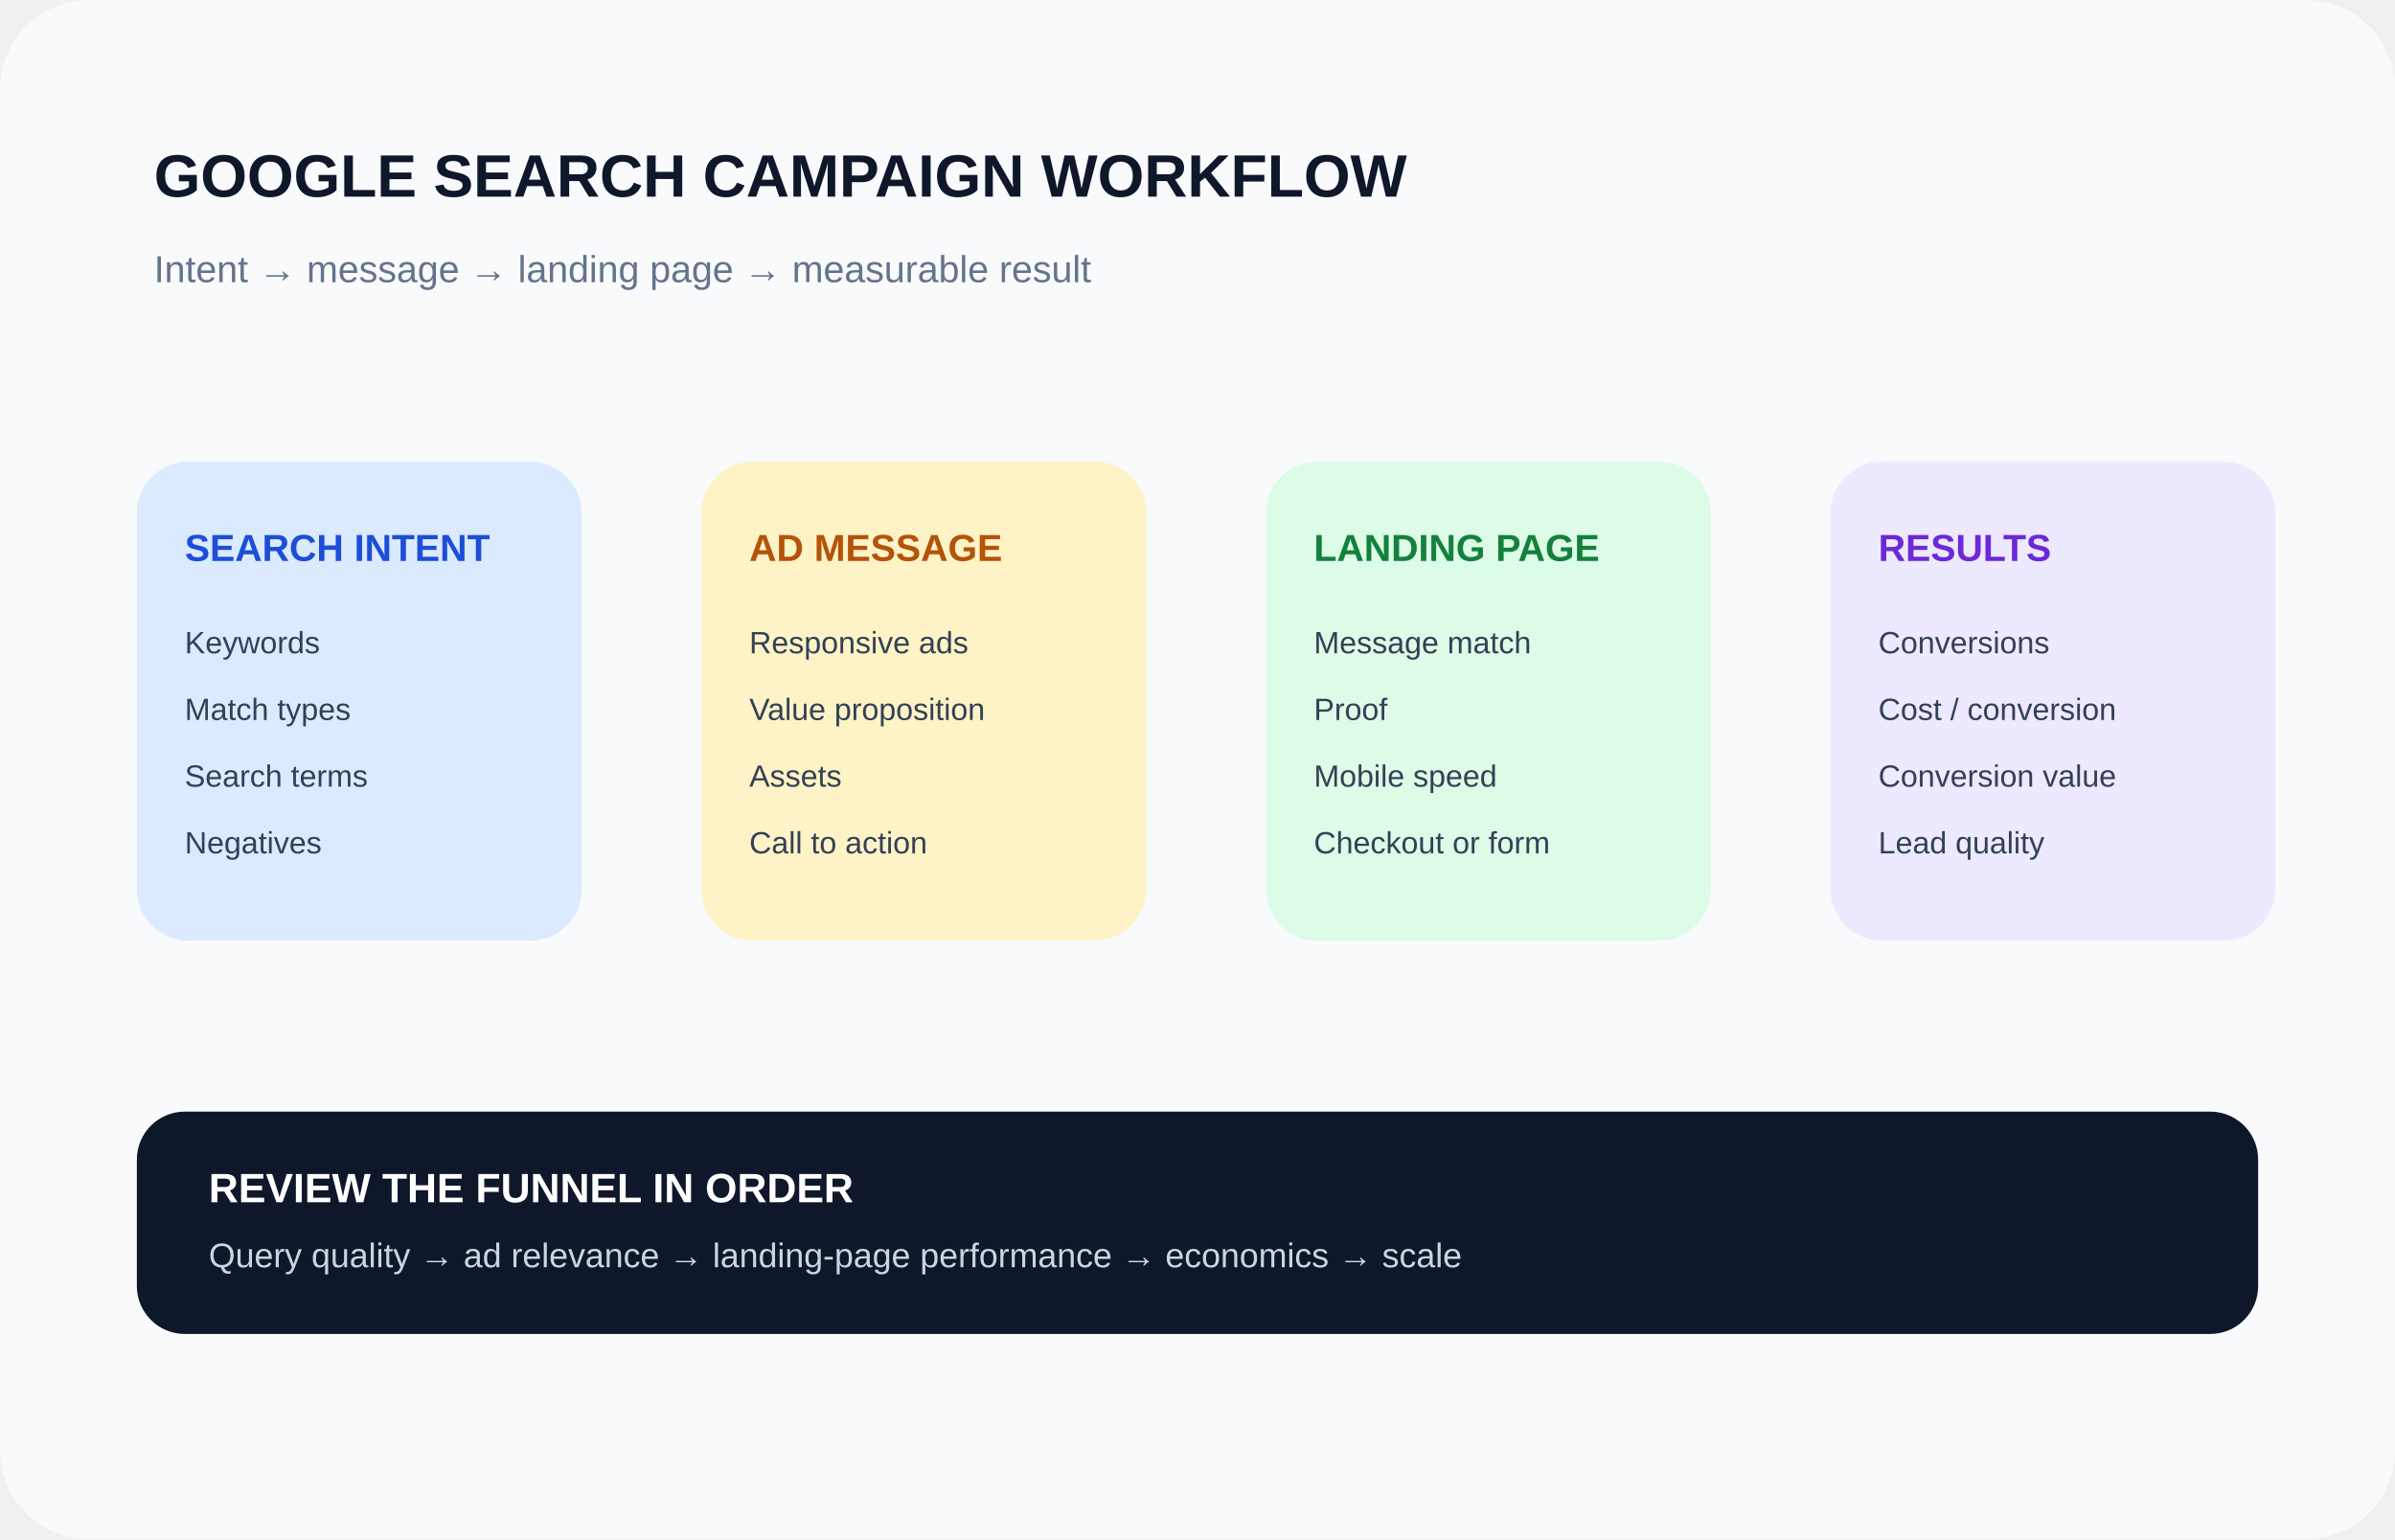
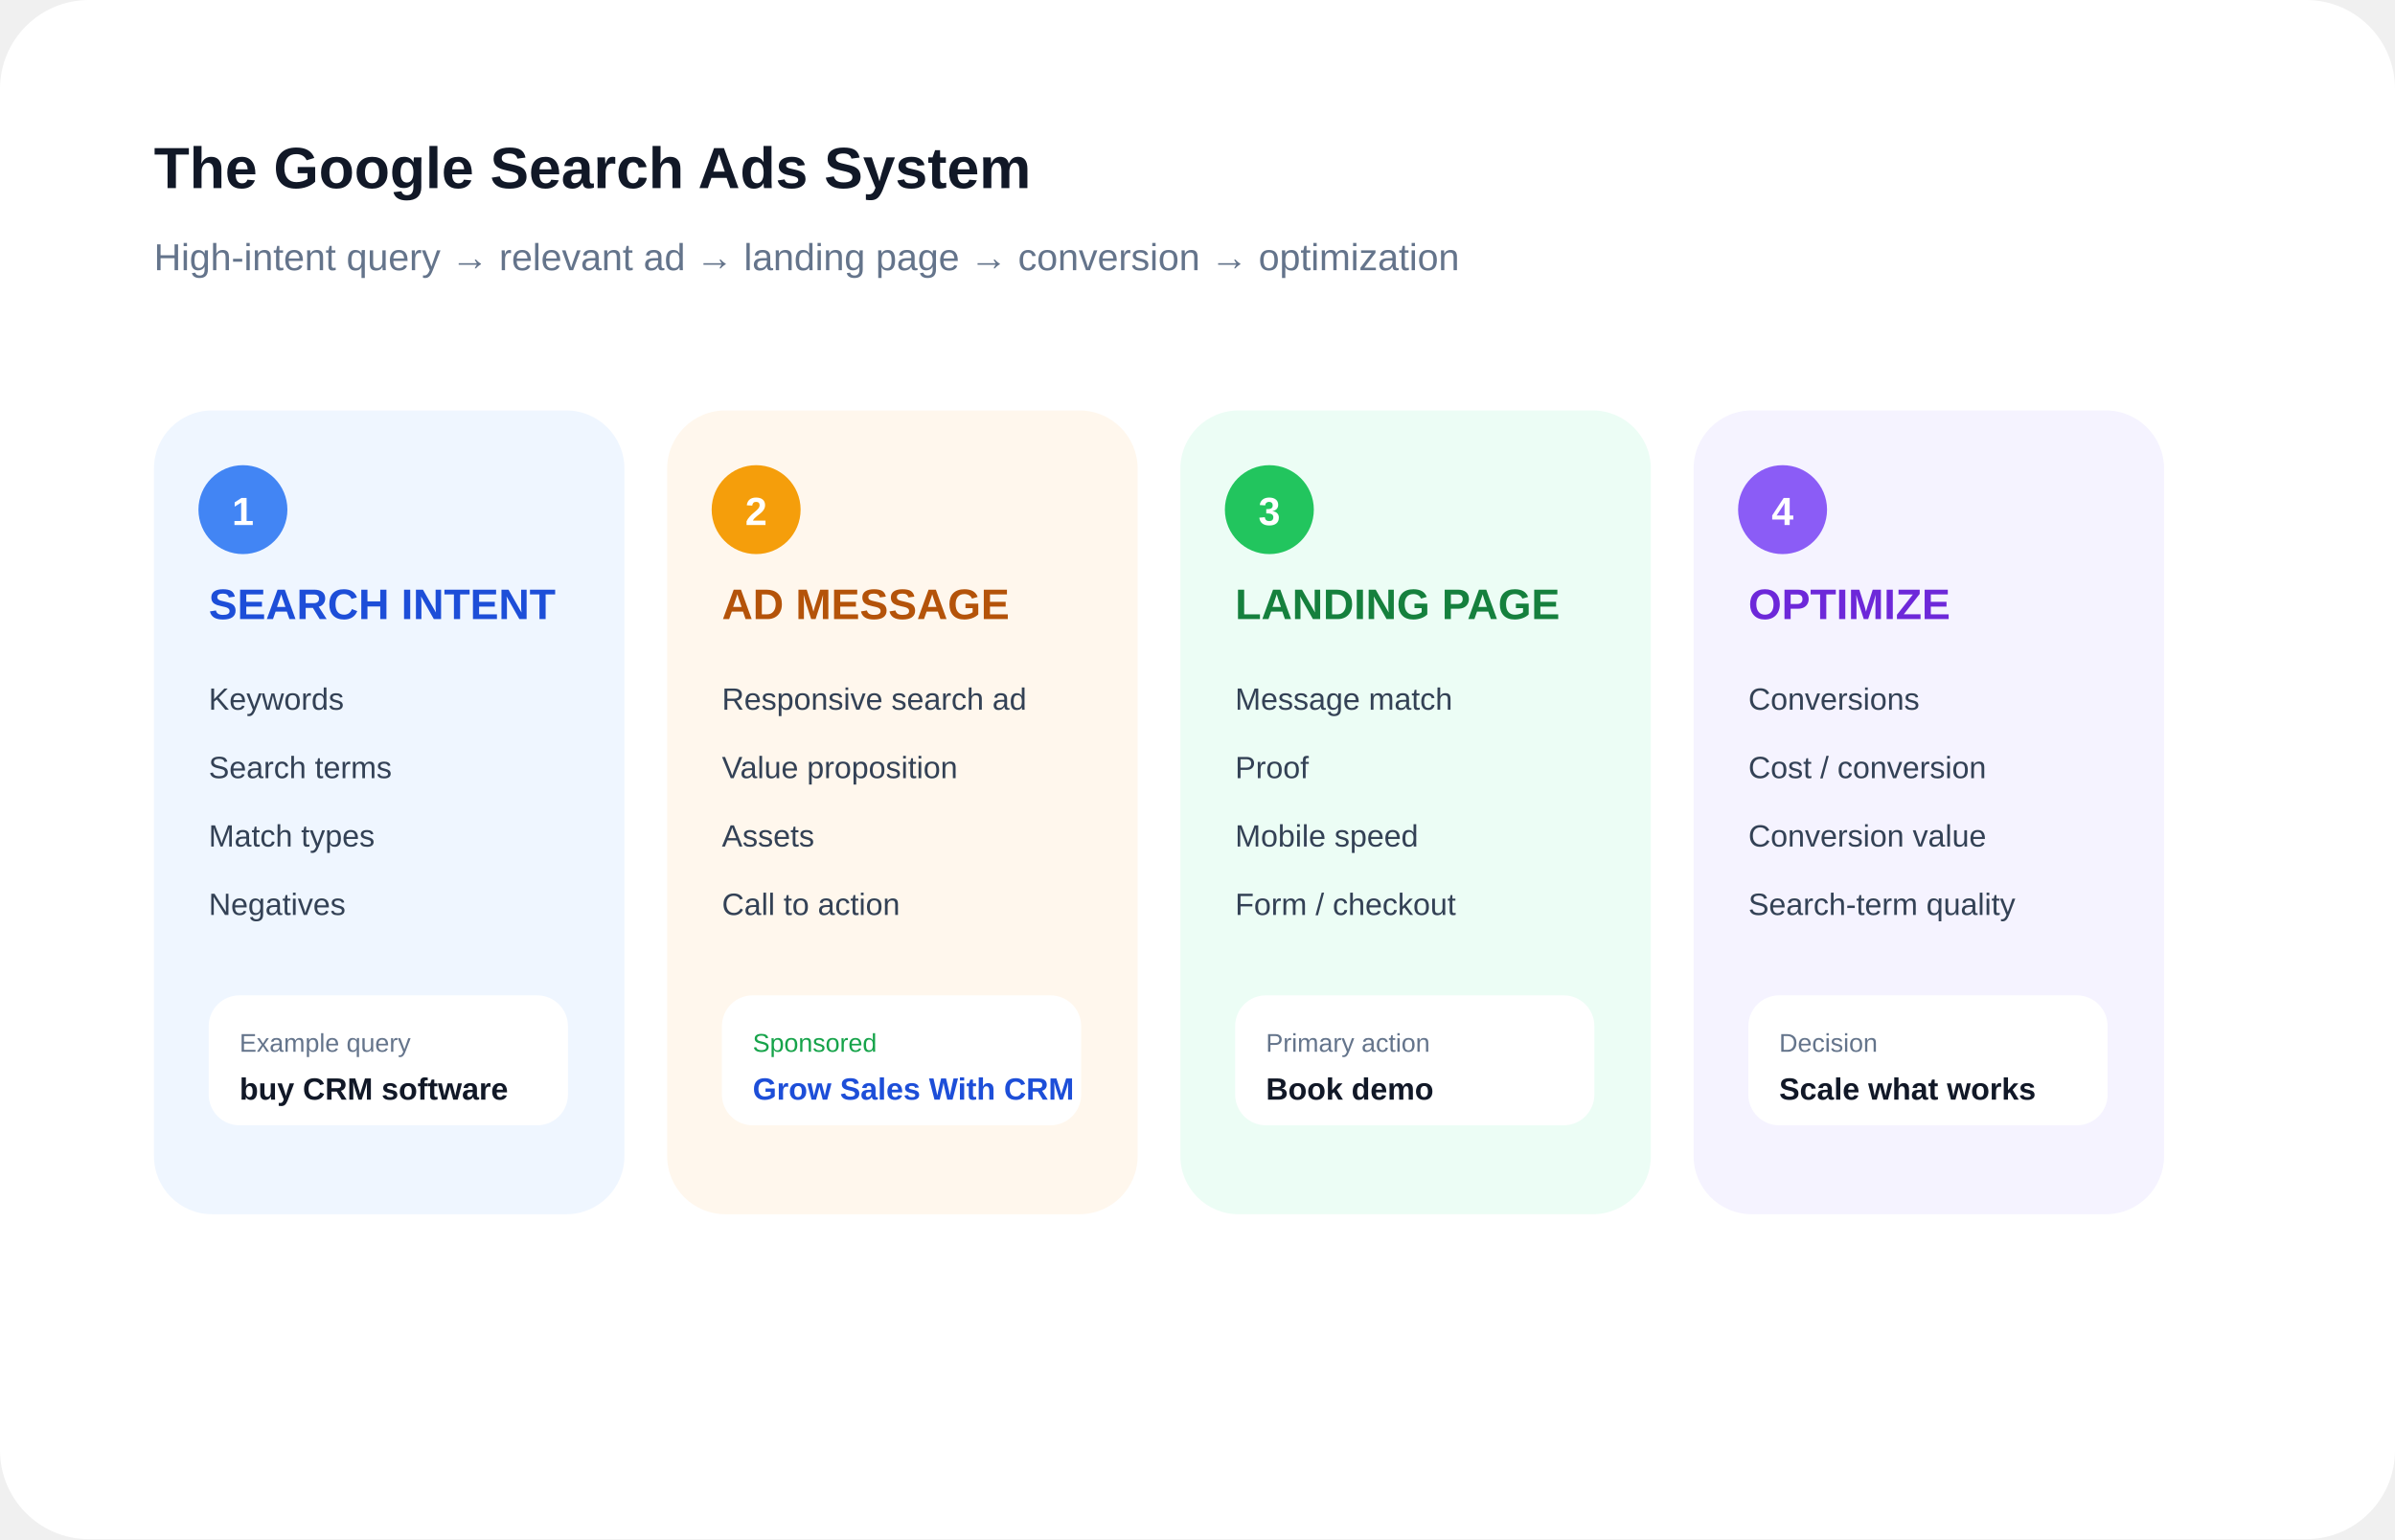
- <svg xmlns="http://www.w3.org/2000/svg" viewBox="0 0 1400 900">
-   <rect width="1400" height="900" rx="52" fill="#f8fafc" />
-   <text x="90" y="115" font-family="Arial" font-size="35" font-weight="900" fill="#0f172a">GOOGLE SEARCH CAMPAIGN WORKFLOW</text>
-   <text x="90" y="165" font-family="Arial" font-size="22" fill="#64748b">Intent → message → landing page → measurable result</text>
-   <g transform="translate(80 270)" font-family="Arial">
-     <rect width="260" height="280" rx="30" fill="#dbeafe" />
-     <text x="28" y="58" font-size="22" font-weight="900" fill="#1d4ed8">SEARCH INTENT</text>
-     <text x="28" y="112" font-size="18" fill="#334155">Keywords</text>
-     <text x="28" y="151" font-size="18" fill="#334155">Match types</text>
-     <text x="28" y="190" font-size="18" fill="#334155">Search terms</text>
-     <text x="28" y="229" font-size="18" fill="#334155">Negatives</text>
-     <g transform="translate(330)">
-       <rect width="260" height="280" rx="30" fill="#fef3c7" />
-       <text x="28" y="58" font-size="22" font-weight="900" fill="#b45309">AD MESSAGE</text>
-       <text x="28" y="112" font-size="18" fill="#334155">Responsive ads</text>
-       <text x="28" y="151" font-size="18" fill="#334155">Value proposition</text>
-       <text x="28" y="190" font-size="18" fill="#334155">Assets</text>
-       <text x="28" y="229" font-size="18" fill="#334155">Call to action</text>
+ <svg xmlns="http://www.w3.org/2000/svg" viewBox="0 0 1400 900" role="img">
+   <rect width="1400" height="900" rx="52" fill="#ffffff" />
+   <text x="90" y="110" font-family="Arial" font-size="34" font-weight="900" fill="#111827">The Google Search Ads System</text>
+   <text x="90" y="158" font-family="Arial" font-size="22" fill="#64748b">High-intent query → relevant ad → landing page → conversion → optimization</text>
+   <g transform="translate(90 240)" font-family="Arial">
+     <g>
+       <rect width="275" height="470" rx="34" fill="#eff6ff" />
+       <circle cx="52" cy="58" r="26" fill="#4285f4" />
+       <text x="52" y="67" text-anchor="middle" fill="#fff" font-size="23" font-weight="900">1</text>
+       <text x="32" y="122" fill="#1d4ed8" font-size="25" font-weight="900">SEARCH INTENT</text>
+       <text x="32" y="175" fill="#334155" font-size="18">Keywords</text>
+       <text x="32" y="215" fill="#334155" font-size="18">Search terms</text>
+       <text x="32" y="255" fill="#334155" font-size="18">Match types</text>
+       <text x="32" y="295" fill="#334155" font-size="18">Negatives</text>
+       <rect x="32" y="342" width="210" height="76" rx="18" fill="#fff" />
+       <text x="50" y="375" fill="#64748b" font-size="15">Example query</text>
+       <text x="50" y="403" fill="#111827" font-size="18" font-weight="800">buy CRM software</text>
    </g>
-     <g transform="translate(660)">
-       <rect width="260" height="280" rx="30" fill="#dcfce7" />
-       <text x="28" y="58" font-size="22" font-weight="900" fill="#15803d">LANDING PAGE</text>
-       <text x="28" y="112" font-size="18" fill="#334155">Message match</text>
-       <text x="28" y="151" font-size="18" fill="#334155">Proof</text>
-       <text x="28" y="190" font-size="18" fill="#334155">Mobile speed</text>
-       <text x="28" y="229" font-size="18" fill="#334155">Checkout or form</text>
+     <g transform="translate(300)">
+       <rect width="275" height="470" rx="34" fill="#fff7ed" />
+       <circle cx="52" cy="58" r="26" fill="#f59e0b" />
+       <text x="52" y="67" text-anchor="middle" fill="#fff" font-size="23" font-weight="900">2</text>
+       <text x="32" y="122" fill="#b45309" font-size="25" font-weight="900">AD MESSAGE</text>
+       <text x="32" y="175" fill="#334155" font-size="18">Responsive search ad</text>
+       <text x="32" y="215" fill="#334155" font-size="18">Value proposition</text>
+       <text x="32" y="255" fill="#334155" font-size="18">Assets</text>
+       <text x="32" y="295" fill="#334155" font-size="18">Call to action</text>
+       <rect x="32" y="342" width="210" height="76" rx="18" fill="#fff" />
+       <text x="50" y="375" fill="#16a34a" font-size="15">Sponsored</text>
+       <text x="50" y="403" fill="#1d4ed8" font-size="18" font-weight="800">Grow Sales With CRM</text>
    </g>
-     <g transform="translate(990)">
-       <rect width="260" height="280" rx="30" fill="#ede9fe" />
-       <text x="28" y="58" font-size="22" font-weight="900" fill="#6d28d9">RESULTS</text>
-       <text x="28" y="112" font-size="18" fill="#334155">Conversions</text>
-       <text x="28" y="151" font-size="18" fill="#334155">Cost / conversion</text>
-       <text x="28" y="190" font-size="18" fill="#334155">Conversion value</text>
-       <text x="28" y="229" font-size="18" fill="#334155">Lead quality</text>
+     <g transform="translate(600)">
+       <rect width="275" height="470" rx="34" fill="#ecfdf5" />
+       <circle cx="52" cy="58" r="26" fill="#22c55e" />
+       <text x="52" y="67" text-anchor="middle" fill="#fff" font-size="23" font-weight="900">3</text>
+       <text x="32" y="122" fill="#15803d" font-size="25" font-weight="900">LANDING PAGE</text>
+       <text x="32" y="175" fill="#334155" font-size="18">Message match</text>
+       <text x="32" y="215" fill="#334155" font-size="18">Proof</text>
+       <text x="32" y="255" fill="#334155" font-size="18">Mobile speed</text>
+       <text x="32" y="295" fill="#334155" font-size="18">Form / checkout</text>
+       <rect x="32" y="342" width="210" height="76" rx="18" fill="#fff" />
+       <text x="50" y="375" fill="#64748b" font-size="15">Primary action</text>
+       <text x="50" y="403" fill="#111827" font-size="18" font-weight="800">Book demo</text>
+     </g>
+     <g transform="translate(900)">
+       <rect width="275" height="470" rx="34" fill="#f5f3ff" />
+       <circle cx="52" cy="58" r="26" fill="#8b5cf6" />
+       <text x="52" y="67" text-anchor="middle" fill="#fff" font-size="23" font-weight="900">4</text>
+       <text x="32" y="122" fill="#6d28d9" font-size="25" font-weight="900">OPTIMIZE</text>
+       <text x="32" y="175" fill="#334155" font-size="18">Conversions</text>
+       <text x="32" y="215" fill="#334155" font-size="18">Cost / conversion</text>
+       <text x="32" y="255" fill="#334155" font-size="18">Conversion value</text>
+       <text x="32" y="295" fill="#334155" font-size="18">Search-term quality</text>
+       <rect x="32" y="342" width="210" height="76" rx="18" fill="#fff" />
+       <text x="50" y="375" fill="#64748b" font-size="15">Decision</text>
+       <text x="50" y="403" fill="#111827" font-size="18" font-weight="800">Scale what works</text>
    </g>
  </g>
-   <g transform="translate(80 650)">
-     <rect width="1240" height="130" rx="28" fill="#0f172a" />
-     <text x="42" y="53" font-family="Arial" font-size="24" font-weight="900" fill="#fff">REVIEW THE FUNNEL IN ORDER</text>
-     <text x="42" y="91" font-family="Arial" font-size="20" fill="#cbd5e1">Query quality → ad relevance → landing-page performance → economics → scale</text>
-   </g>
</svg>
